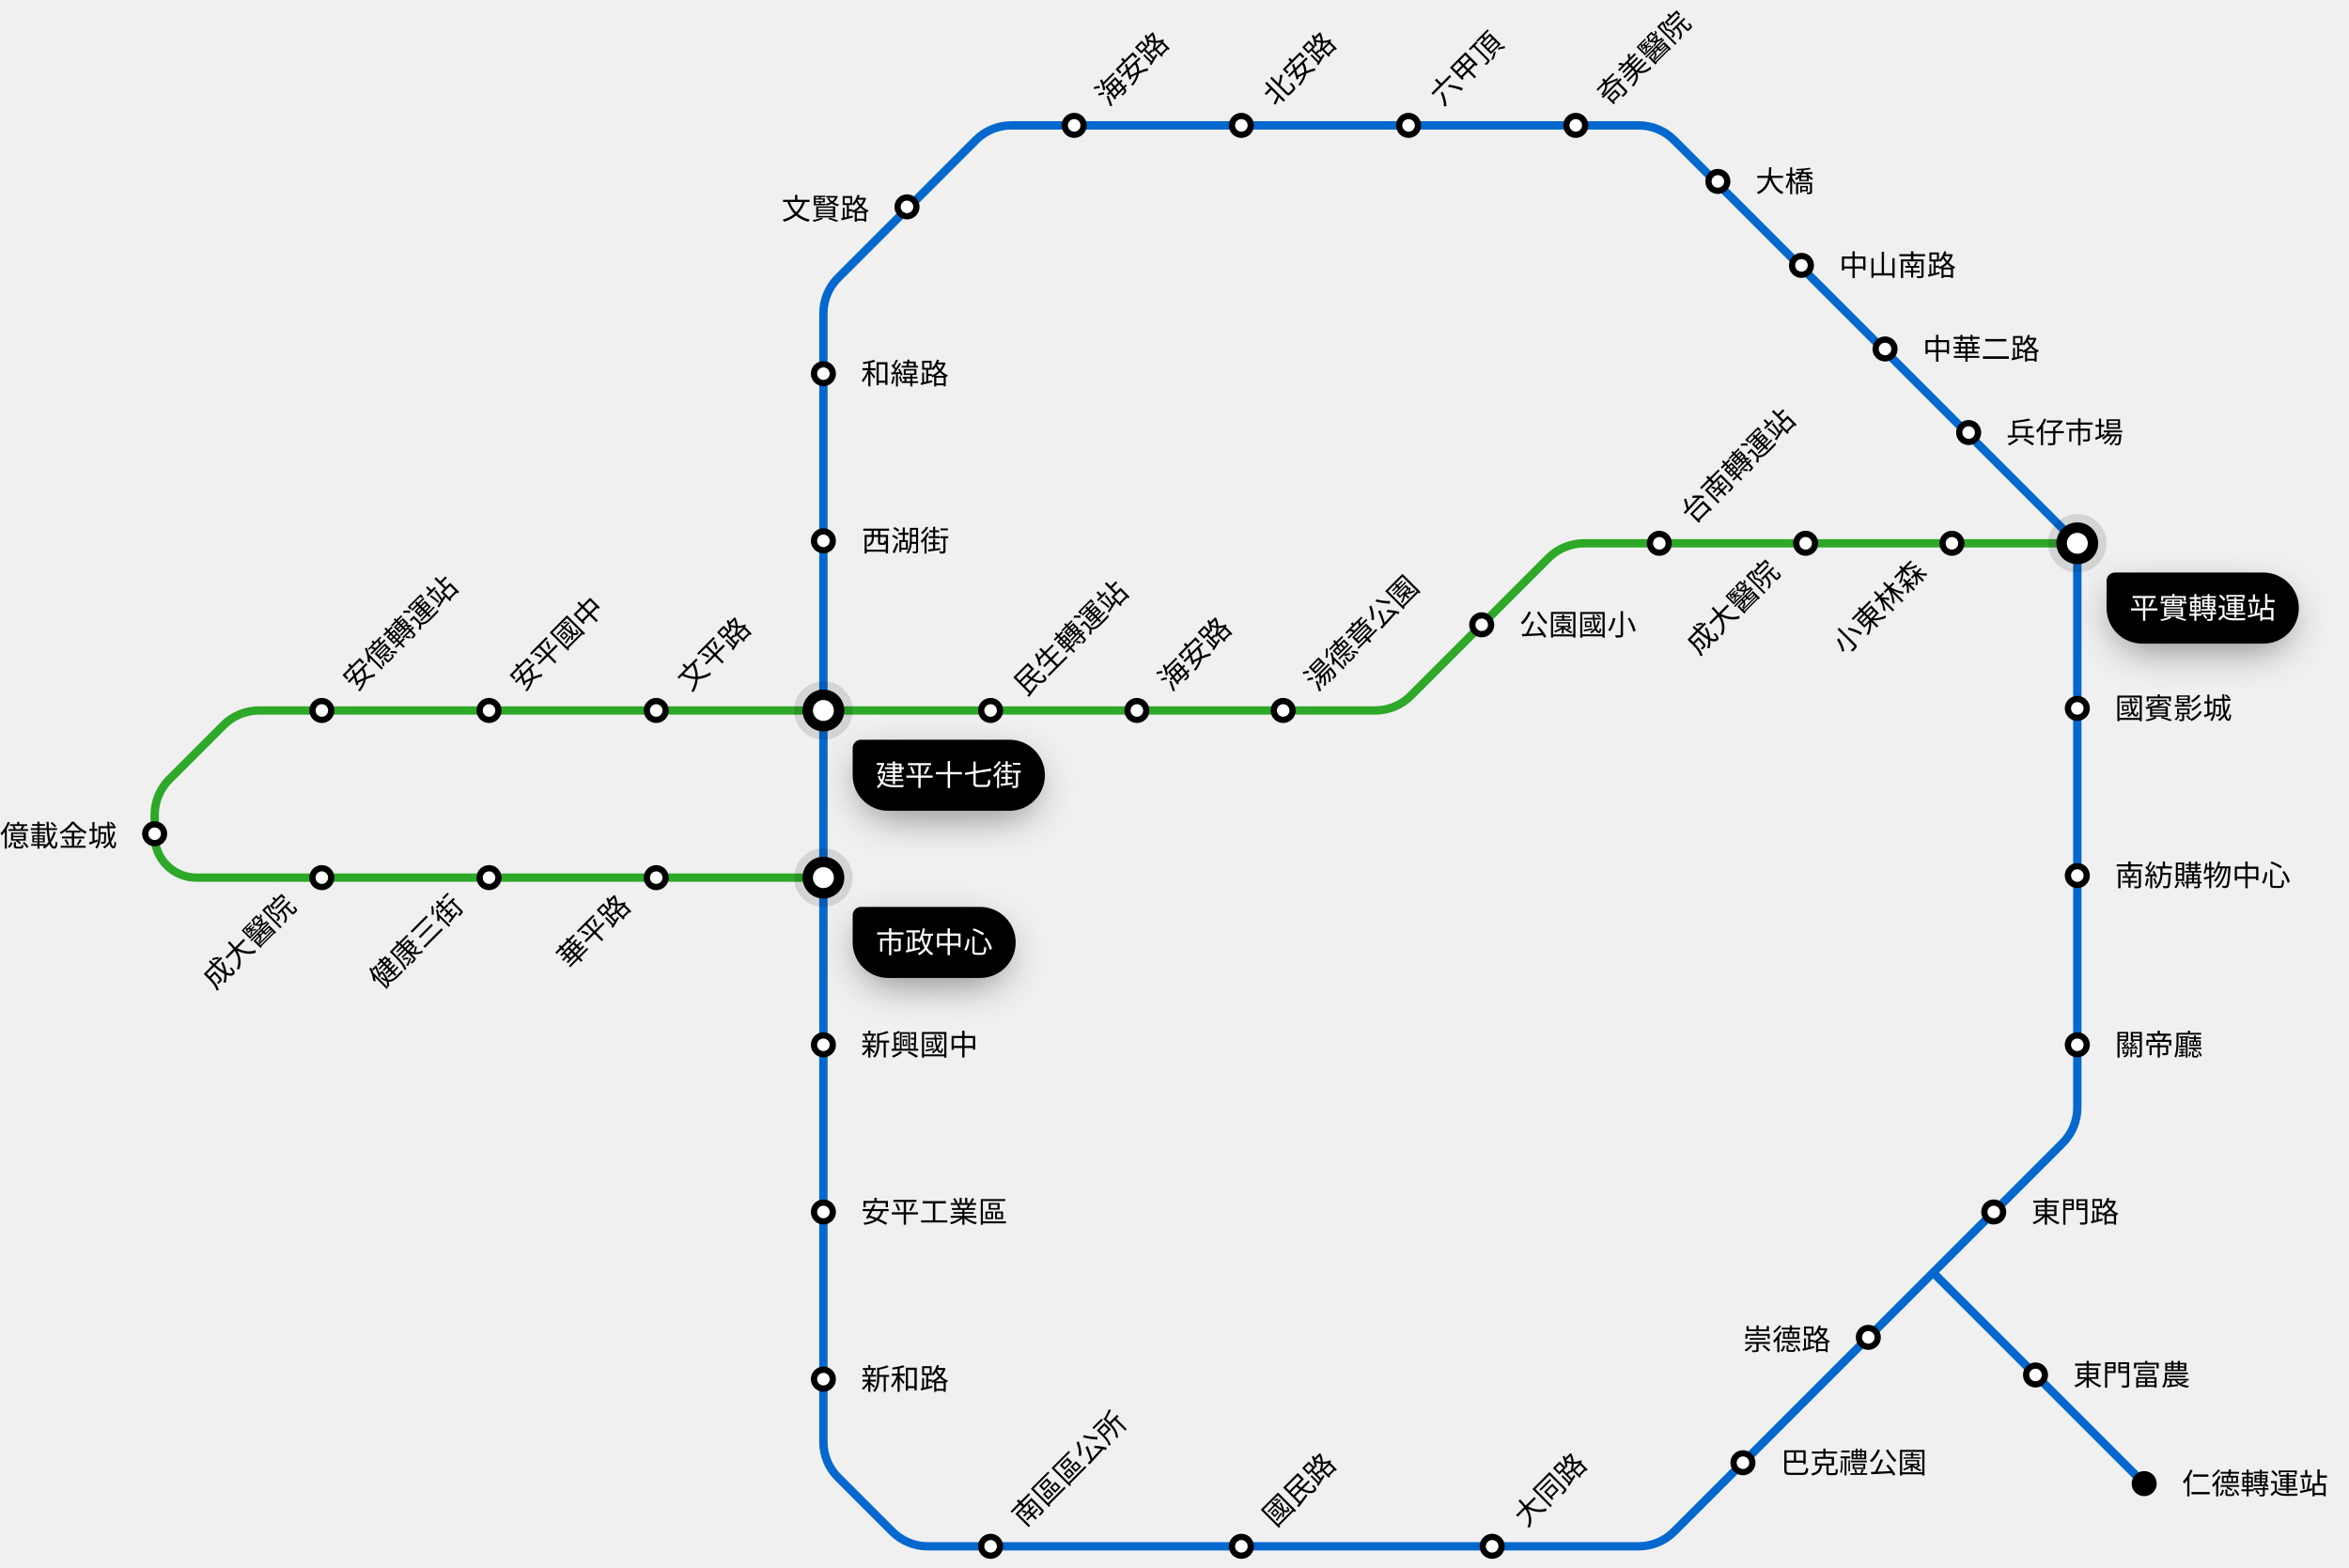
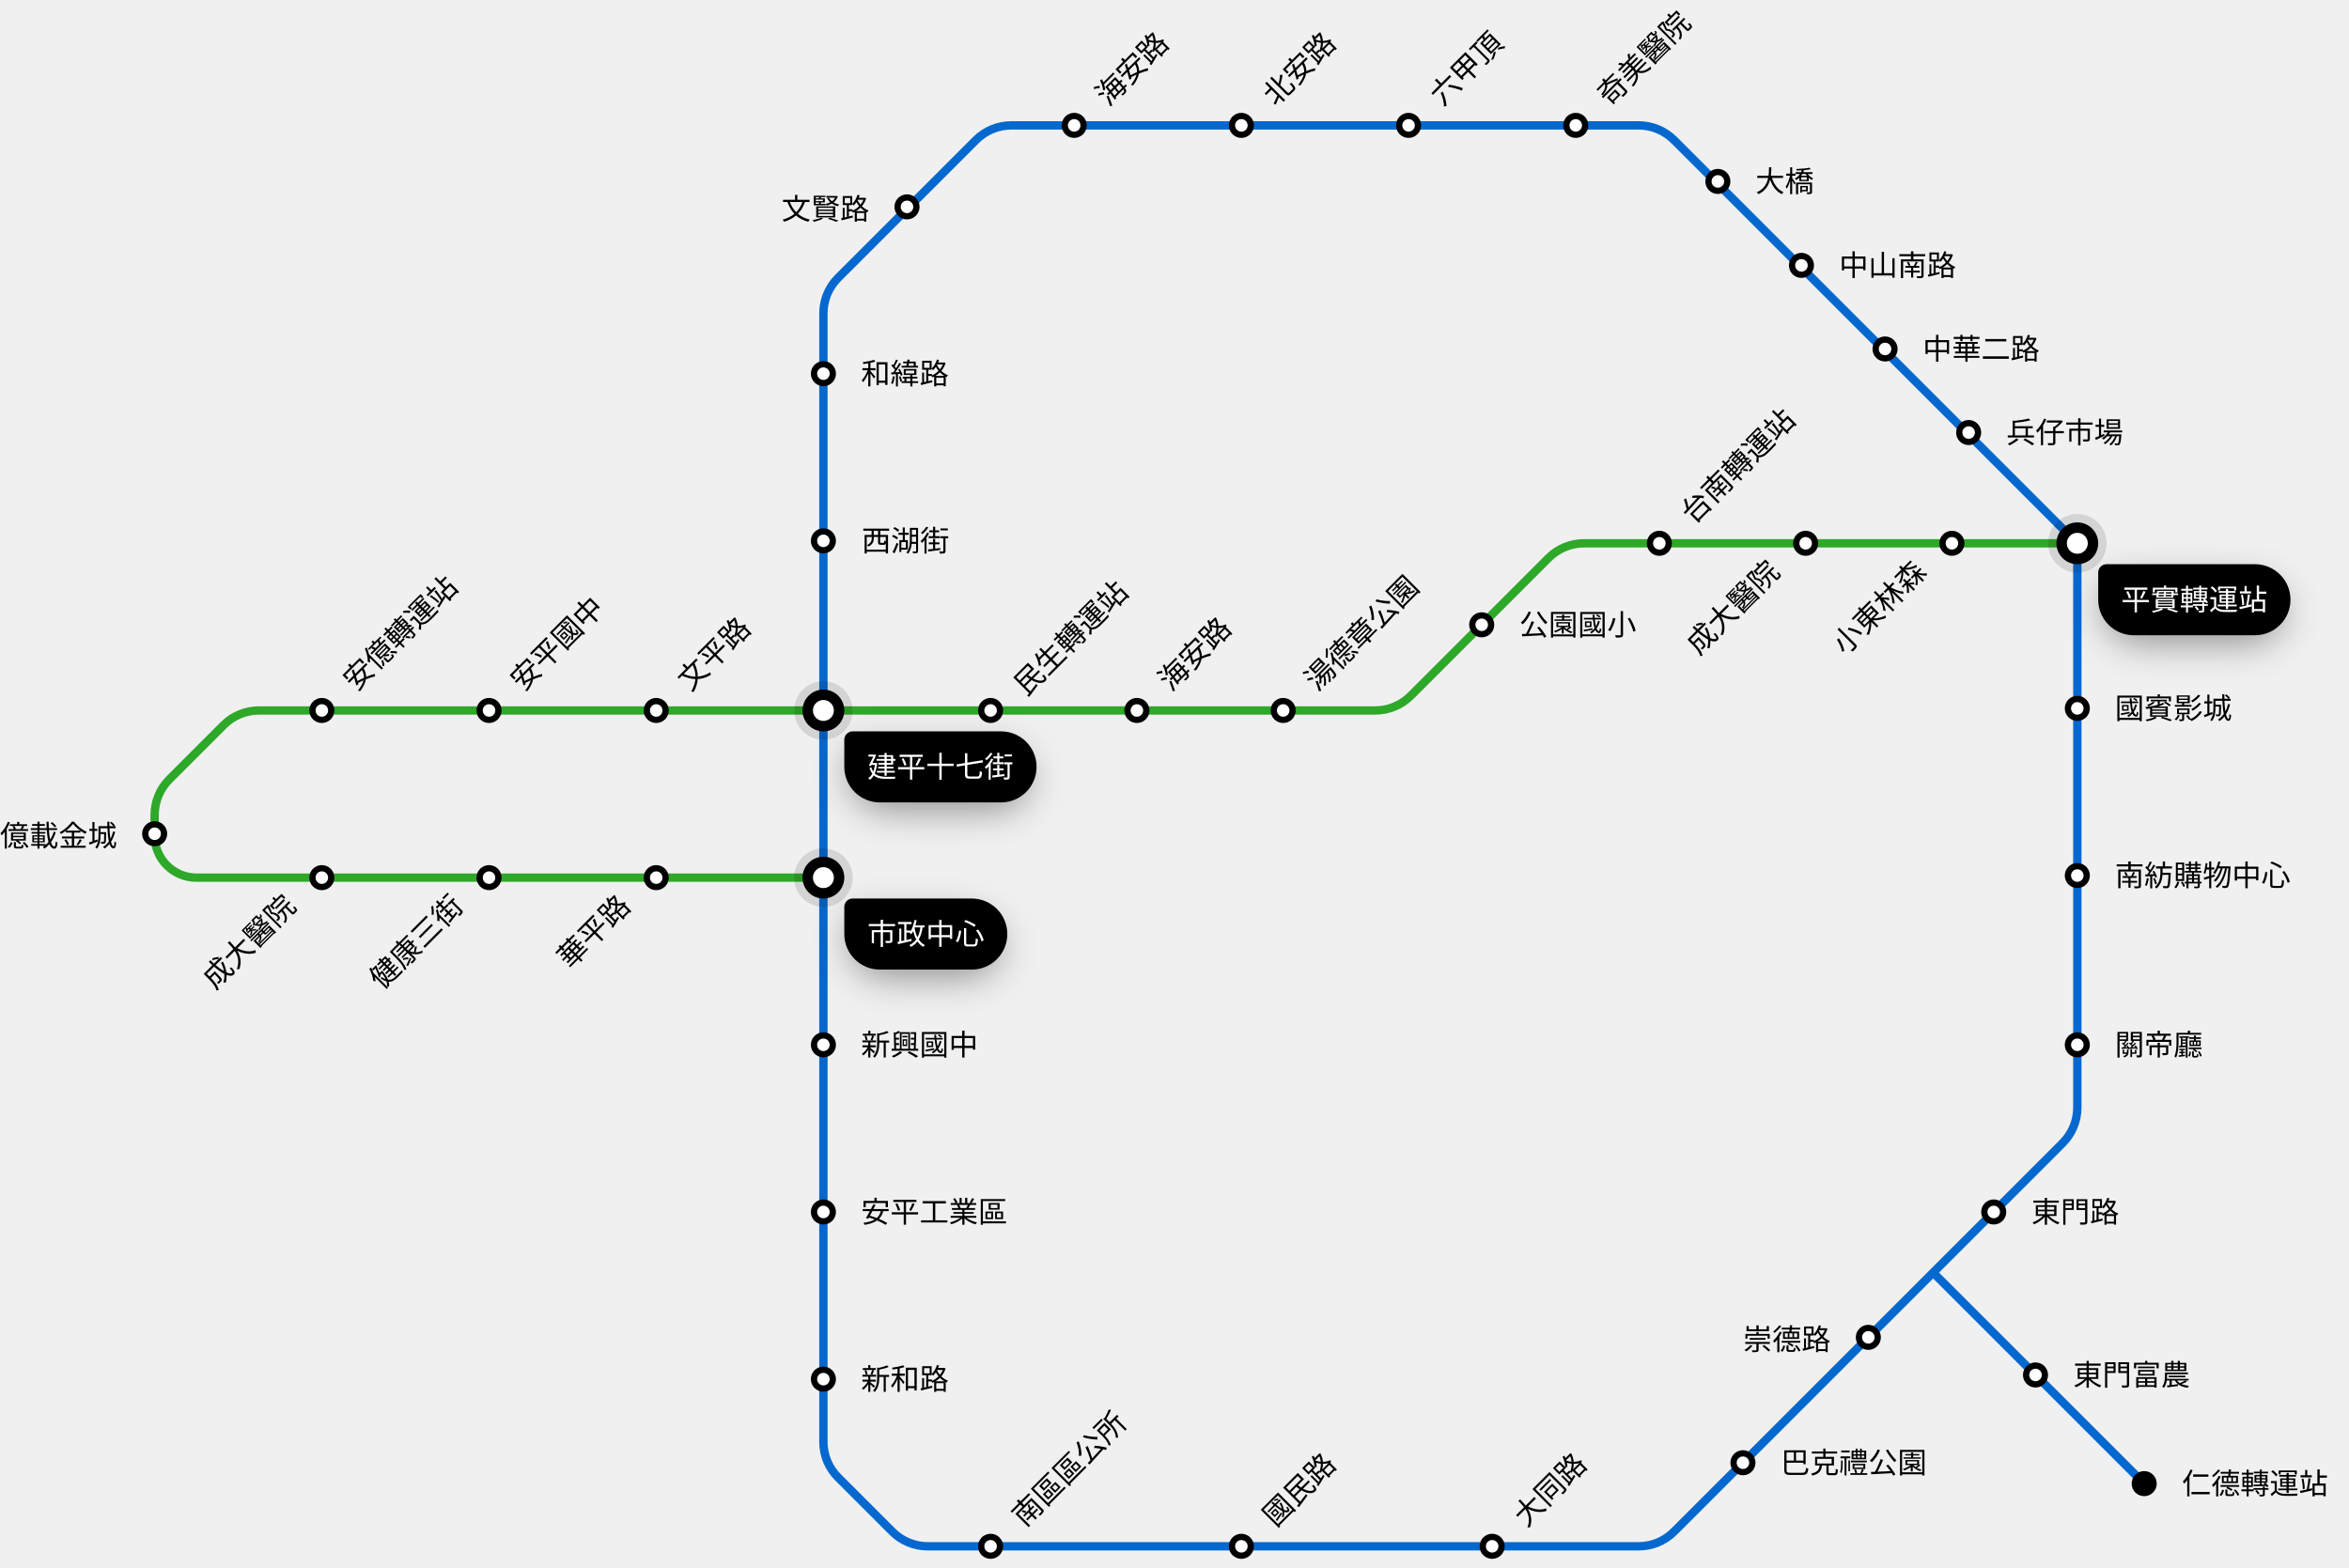
<svg xmlns="http://www.w3.org/2000/svg" xmlns:xlink="http://www.w3.org/1999/xlink" width="562px" height="375px" viewBox="0 0 562 375" version="1.1">
  <defs>
    <path d="M2,0 L30.5,0 C35.194,-8.62351033e-16 39,3.806 39,8.5 C39,13.194 35.194,17 30.5,17 L8.5,17 C3.806,17 5.74900688e-16,13.194 0,8.5 L0,2 C-1.3527075e-16,0.895 0.895,2.02906125e-16 2,0 Z" id="path-1" />
    <filter x="-26.9%" y="-44.1%" width="153.8%" height="223.5%" filterUnits="objectBoundingBox" id="filter-2">
      <feMorphology radius="1.5" operator="erode" in="SourceAlpha" result="shadowSpreadOuter1" />
      <feOffset dx="0" dy="3" in="shadowSpreadOuter1" result="shadowOffsetOuter1" />
      <feGaussianBlur stdDeviation="4.5" in="shadowOffsetOuter1" result="shadowBlurOuter1" />
      <feColorMatrix values="0 0 0 0 0   0 0 0 0 0   0 0 0 0 0  0 0 0 0.432 0" type="matrix" in="shadowBlurOuter1" />
    </filter>
    <path d="M2,0 L37.5,0 C42.194,2.07359346e-15 46,3.806 46,8.5 C46,13.194 42.194,17 37.5,17 L8.5,17 C3.806,17 5.74900688e-16,13.194 0,8.5 L0,2 C-1.3527075e-16,0.895 0.895,2.02906125e-16 2,0 Z" id="path-3" />
    <filter x="-22.8%" y="-44.1%" width="145.7%" height="223.5%" filterUnits="objectBoundingBox" id="filter-4">
      <feMorphology radius="1.5" operator="erode" in="SourceAlpha" result="shadowSpreadOuter1" />
      <feOffset dx="0" dy="3" in="shadowSpreadOuter1" result="shadowOffsetOuter1" />
      <feGaussianBlur stdDeviation="4.5" in="shadowOffsetOuter1" result="shadowBlurOuter1" />
      <feColorMatrix values="0 0 0 0 0   0 0 0 0 0   0 0 0 0 0  0 0 0 0.432 0" type="matrix" in="shadowBlurOuter1" />
    </filter>
    <path d="M2,0 L37.5,0 C42.194,2.07359346e-15 46,3.806 46,8.5 C46,13.194 42.194,17 37.5,17 L8.5,17 C3.806,17 5.74900688e-16,13.194 0,8.5 L0,2 C-1.3527075e-16,0.895 0.895,2.02906125e-16 2,0 Z" id="path-5" />
    <filter x="-22.8%" y="-44.1%" width="145.7%" height="223.5%" filterUnits="objectBoundingBox" id="filter-6">
      <feMorphology radius="1.5" operator="erode" in="SourceAlpha" result="shadowSpreadOuter1" />
      <feOffset dx="0" dy="3" in="shadowSpreadOuter1" result="shadowOffsetOuter1" />
      <feGaussianBlur stdDeviation="4.5" in="shadowOffsetOuter1" result="shadowBlurOuter1" />
      <feColorMatrix values="0 0 0 0 0   0 0 0 0 0   0 0 0 0 0  0 0 0 0.432 0" type="matrix" in="shadowBlurOuter1" />
    </filter>
  </defs>
  <g id="路網圖" stroke="none" stroke-width="1" fill="none" fill-rule="evenodd">
    <g id="Artboard" transform="translate(-143, -190)">
      <g id="Group" transform="translate(175, 215)">
        <path d="M165,320.029 L165,49.971 C165,46.788 166.264,43.736 168.515,41.485 L201.485,8.515 C203.736,6.264 206.788,5 209.971,5 L360.029,5 C363.212,5 366.264,6.264 368.515,8.515 L461.485,101.485 C463.736,103.736 465,106.788 465,109.971 L465,240.029 C465,243.212 463.736,246.264 461.485,248.515 L429.297,280.703 L429.297,280.703 L368.515,341.485 C366.264,343.736 363.212,345 360.029,345 L189.971,345 C186.788,345 183.736,343.736 181.485,341.485 L168.515,328.515 C166.264,326.264 165,323.212 165,320.029 Z" id="Path" stroke="#0568CE" stroke-width="2" stroke-linecap="round" stroke-linejoin="round" />
        <path d="M465,105 L346.971,105 C343.788,105 340.736,106.264 338.485,108.515 L305.515,141.485 C303.264,143.736 300.212,145 297.029,145 L29.971,145 C26.788,145 23.736,146.264 21.485,148.515 L8.515,161.485 C6.264,163.736 5,166.788 5,169.971 L5,175 C5,180.523 9.477,185 15,185 L165,185 L165,185" id="Path-2" stroke="#2EA829" stroke-width="2" />
        <g transform="translate(158, 178)" id="B1-G1-市政中心">
          <g id="Oval">
            <circle fill-opacity="0.12" fill="#000000" cx="7" cy="7" r="7" />
            <circle stroke="#000000" stroke-width="2.5" fill="#FFFFFF" cx="7" cy="7" r="3.75" />
          </g>
-           <g id="interchange-station-copy" transform="translate(14, 14)">
+           <g id="interchange-station-copy" transform="translate(12, 12)">
            <g id="Rectangle">
              <use fill="black" fill-opacity="1" filter="url(#filter-2)" xlink:href="#path-1" />
              <use fill="#000000" fill-rule="evenodd" xlink:href="#path-1" />
            </g>
            <text id="站" font-family="PingFangTC-Semibold, PingFang TC" font-size="7" font-weight="500" fill="#FFFFFF">
              <tspan x="5.5" y="11">市政中心</tspan>
            </text>
          </g>
        </g>
        <g transform="translate(158, 138)">
          <g id="Oval">
            <circle fill-opacity="0.12" fill="#000000" cx="7" cy="7" r="7" />
            <circle stroke="#000000" stroke-width="2.5" fill="#FFFFFF" cx="7" cy="7" r="3.75" />
          </g>
-           <g transform="translate(14, 14)" id="interchange-station-copy">
+           <g transform="translate(12, 12)" id="interchange-station-copy">
            <g id="Rectangle">
              <use fill="black" fill-opacity="1" filter="url(#filter-4)" xlink:href="#path-3" />
              <use fill="#000000" fill-rule="evenodd" xlink:href="#path-3" />
            </g>
            <text id="站" font-family="PingFangTC-Semibold, PingFang TC" font-size="7" font-weight="500" fill="#FFFFFF">
              <tspan x="5.5" y="11">建平十七街</tspan>
            </text>
          </g>
        </g>
        <g transform="translate(200, 140)" id="G10-民生轉運站">
          <g transform="translate(0, -12)">
            <g id="Group" transform="translate(0, 12)" fill="#FFFFFF" stroke="#000000" stroke-width="1.5">
              <g id="Oval">
                <circle cx="5" cy="5" r="2.25" />
              </g>
            </g>
            <g id="Group" transform="translate(7.211418, 0.5)" fill="#000000" font-family="PingFangTC-Semibold, PingFang TC" font-size="7" font-weight="500">
              <g id="regular-station">
                <text id="站" transform="translate(18.12175, -2.045942) rotate(-45) translate(-18.12175, 2.045942) ">
                  <tspan x="-1.045" y="0.454">民生轉運站</tspan>
                </text>
              </g>
            </g>
          </g>
        </g>
        <g transform="translate(200, 340)" id="B23-南區區公所">
          <g id="G10-民生轉運站" transform="translate(0, -12)">
            <g id="Group" transform="translate(0, 12)" fill="#FFFFFF" stroke="#000000" stroke-width="1.5">
              <g id="Oval">
                <circle cx="5" cy="5" r="2.25" />
              </g>
            </g>
            <g id="Group" transform="translate(7.211418, 0.5)" fill="#000000" font-family="PingFangTC-Semibold, PingFang TC" font-size="7" font-weight="500">
              <g id="regular-station">
                <text id="站" transform="translate(16.54594, -2.045942) rotate(-45) translate(-16.54594, 2.045942) ">
                  <tspan x="-0.954" y="0.454">南區區公所</tspan>
                </text>
              </g>
            </g>
          </g>
        </g>
        <g transform="translate(260, 340)" id="B22-國民路">
          <g id="G10-民生轉運站" transform="translate(0, -12)">
            <g id="Group" transform="translate(0, 12)" fill="#FFFFFF" stroke="#000000" stroke-width="1.5">
              <g id="Oval">
                <circle cx="5" cy="5" r="2.25" />
              </g>
            </g>
            <g id="Group" transform="translate(7.211418, 0.5)" fill="#000000" font-family="PingFangTC-Semibold, PingFang TC" font-size="7" font-weight="500">
              <g id="regular-station">
                <text id="站" transform="translate(11.59619, 2.903806) rotate(-45) translate(-11.59619, -2.903806) ">
                  <tspan x="1.096" y="5.404">國民路</tspan>
                </text>
              </g>
            </g>
          </g>
        </g>
        <g transform="translate(320, 340)" id="B21-大同路">
          <g id="G10-民生轉運站" transform="translate(0, -12)">
            <g id="Group" transform="translate(0, 12)" fill="#FFFFFF" stroke="#000000" stroke-width="1.5">
              <g id="Oval">
                <circle cx="5" cy="5" r="2.25" />
              </g>
            </g>
            <g id="Group" transform="translate(7.211418, 0.5)" fill="#000000" font-family="PingFangTC-Semibold, PingFang TC" font-size="7" font-weight="500">
              <g id="regular-station">
                <text id="站" transform="translate(11.59619, 2.903806) rotate(-45) translate(-11.59619, -2.903806) ">
                  <tspan x="1.096" y="5.404">大同路</tspan>
                </text>
              </g>
            </g>
          </g>
        </g>
        <g transform="translate(120, 140)" id="G8-文平路">
          <g id="G10-民生轉運站" transform="translate(0, -12)">
            <g id="Group" transform="translate(0, 12)" fill="#FFFFFF" stroke="#000000" stroke-width="1.5">
              <g id="Oval">
                <circle cx="5" cy="5" r="2.25" />
              </g>
            </g>
            <g id="Group" transform="translate(7.211418, 0.5)" fill="#000000" font-family="PingFangTC-Semibold, PingFang TC" font-size="7" font-weight="500">
              <g id="regular-station">
                <text id="站" transform="translate(11.59619, 2.903806) rotate(-45) translate(-11.59619, -2.903806) ">
                  <tspan x="1.096" y="5.404">文平路</tspan>
                </text>
              </g>
            </g>
          </g>
        </g>
        <g transform="translate(80, 140)" id="G7-安平國中">
          <g id="G10-民生轉運站" transform="translate(0, -12)">
            <g id="Group" transform="translate(0, 12)" fill="#FFFFFF" stroke="#000000" stroke-width="1.5">
              <g id="Oval">
                <circle cx="5" cy="5" r="2.25" />
              </g>
            </g>
            <g id="Group" transform="translate(7.211418, 0.5)" fill="#000000" font-family="PingFangTC-Semibold, PingFang TC" font-size="7" font-weight="500">
              <g id="regular-station">
                <text id="站" transform="translate(14.07107, 0.428932) rotate(-45) translate(-14.07107, -0.428932) ">
                  <tspan x="0.071" y="2.929">安平國中</tspan>
                </text>
              </g>
            </g>
          </g>
        </g>
        <g transform="translate(40, 140)" id="G6-安億轉運站">
          <g id="G10-民生轉運站" transform="translate(0, -12)">
            <g id="Group" transform="translate(0, 12)" fill="#FFFFFF" stroke="#000000" stroke-width="1.5">
              <g id="Oval">
                <circle cx="5" cy="5" r="2.25" />
              </g>
            </g>
            <g id="Group" transform="translate(7.211418, 0.5)" fill="#000000" font-family="PingFangTC-Semibold, PingFang TC" font-size="7" font-weight="500">
              <g id="regular-station">
                <text id="站" transform="translate(16.54594, -2.045942) rotate(-45) translate(-16.54594, 2.045942) ">
                  <tspan x="-0.954" y="0.454">安億轉運站</tspan>
                </text>
              </g>
            </g>
          </g>
        </g>
        <g transform="translate(235, 140)" id="G11-海安路">
          <g id="G10-民生轉運站" transform="translate(0, -12)">
            <g id="Group" transform="translate(0, 12)" fill="#FFFFFF" stroke="#000000" stroke-width="1.5">
              <g id="Oval">
                <circle cx="5" cy="5" r="2.25" />
              </g>
            </g>
            <g id="Group" transform="translate(7.211418, 0.5)" fill="#000000" font-family="PingFangTC-Semibold, PingFang TC" font-size="7" font-weight="500">
              <g id="regular-station">
                <text id="站" transform="translate(11.59619, 2.903806) rotate(-45) translate(-11.59619, -2.903806) ">
                  <tspan x="1.096" y="5.404">海安路</tspan>
                </text>
              </g>
            </g>
          </g>
        </g>
        <g transform="translate(270, 140)" id="G12-湯德章公園">
          <g id="G10-民生轉運站" transform="translate(0, -12)">
            <g id="Group" transform="translate(0, 12)" fill="#FFFFFF" stroke="#000000" stroke-width="1.5">
              <g id="Oval">
                <circle cx="5" cy="5" r="2.25" />
              </g>
            </g>
            <g id="Group" transform="translate(7.211418, 0.5)" fill="#000000" font-family="PingFangTC-Semibold, PingFang TC" font-size="7" font-weight="500">
              <g id="regular-station">
                <text id="站" transform="translate(16.54594, -2.045942) rotate(-45) translate(-16.54594, 2.045942) ">
                  <tspan x="-0.954" y="0.454">湯德章公園</tspan>
                </text>
              </g>
            </g>
          </g>
        </g>
        <g transform="translate(160, 99.4099)" id="B3-西湖街">
          <g transform="translate(0, -3)">
            <g id="Group" transform="translate(0, 3)" fill="#FFFFFF" stroke="#000000" stroke-width="1.5">
              <g id="Oval">
                <circle cx="5" cy="5" r="2.25" />
              </g>
            </g>
            <g id="Group" transform="translate(12, 0.5)" fill="#000000" font-family="PingFangTC-Semibold, PingFang TC" font-size="7" font-weight="500">
              <g id="regular-station">
                <text id="站">
                  <tspan x="2.143" y="10">西湖街</tspan>
                </text>
              </g>
            </g>
          </g>
        </g>
        <g transform="translate(160, 220)" id="B26-新興國中">
          <g id="B3-西湖街" transform="translate(0, -3)">
            <g id="Group" transform="translate(0, 3)" fill="#FFFFFF" stroke="#000000" stroke-width="1.5">
              <g id="Oval">
                <circle cx="5" cy="5" r="2.25" />
              </g>
            </g>
            <g id="Group" transform="translate(12, 0.5)" fill="#000000" font-family="PingFangTC-Semibold, PingFang TC" font-size="7" font-weight="500">
              <g id="regular-station">
                <text id="站">
                  <tspan x="2" y="10">新興國中</tspan>
                </text>
              </g>
            </g>
          </g>
        </g>
        <g transform="translate(160, 260)" id="B25-安平工業區">
          <g id="B3-西湖街" transform="translate(0, -3)">
            <g id="Group" transform="translate(0, 3)" fill="#FFFFFF" stroke="#000000" stroke-width="1.5">
              <g id="Oval">
                <circle cx="5" cy="5" r="2.25" />
              </g>
            </g>
            <g id="Group" transform="translate(12, 0.5)" fill="#000000" font-family="PingFangTC-Semibold, PingFang TC" font-size="7" font-weight="500">
              <g id="regular-station">
                <text id="站">
                  <tspan x="2" y="10">安平工業區</tspan>
                </text>
              </g>
            </g>
          </g>
        </g>
        <g transform="translate(160, 300)" id="B24-新和路">
          <g id="B3-西湖街" transform="translate(0, -3)">
            <g id="Group" transform="translate(0, 3)" fill="#FFFFFF" stroke="#000000" stroke-width="1.5">
              <g id="Oval">
                <circle cx="5" cy="5" r="2.25" />
              </g>
            </g>
            <g id="Group" transform="translate(12, 0.5)" fill="#000000" font-family="PingFangTC-Semibold, PingFang TC" font-size="7" font-weight="500">
              <g id="regular-station">
                <text id="站">
                  <tspan x="2" y="10">新和路</tspan>
                </text>
              </g>
            </g>
          </g>
        </g>
        <g transform="translate(160, 59.4099)" id="B4-和緯路">
          <g id="B3-西湖街" transform="translate(0, -3)">
            <g id="Group" transform="translate(0, 3)" fill="#FFFFFF" stroke="#000000" stroke-width="1.5">
              <g id="Oval">
                <circle cx="5" cy="5" r="2.25" />
              </g>
            </g>
            <g id="Group" transform="translate(12, 0.5)" fill="#000000" font-family="PingFangTC-Semibold, PingFang TC" font-size="7" font-weight="500">
              <g id="regular-station">
                <text id="站">
                  <tspan x="2" y="10">和緯路</tspan>
                </text>
              </g>
            </g>
          </g>
        </g>
        <g transform="translate(180, 19.5)" id="B5-文賢路">
          <g id="Group" fill="#FFFFFF" stroke="#000000" stroke-width="1.5">
            <g id="Oval">
              <circle cx="5" cy="5" r="2.25" />
            </g>
          </g>
          <g id="Group" transform="translate(-30, -2)" fill="#000000" font-family="PingFangTC-Semibold, PingFang TC" font-size="7" font-weight="500">
            <g id="regular-label_-90">
              <text id="站">
                <tspan x="5" y="10">文賢路</tspan>
              </text>
            </g>
          </g>
        </g>
        <g transform="translate(410, 290)" id="B5-文賢路">
          <g id="Group" fill="#FFFFFF" stroke="#000000" stroke-width="1.5">
            <g id="Oval">
              <circle cx="5" cy="5" r="2.25" />
            </g>
          </g>
          <g id="Group" transform="translate(-30, -2)" fill="#000000" font-family="PingFangTC-Semibold, PingFang TC" font-size="7" font-weight="500">
            <g id="regular-label_-90">
              <text id="站">
                <tspan x="5" y="10">崇德路</tspan>
              </text>
            </g>
          </g>
        </g>
        <g transform="translate(0, 169.5)" id="G5-億載金城">
          <g id="Group" fill="#FFFFFF" stroke="#000000" stroke-width="1.5">
            <g id="Oval">
              <circle cx="5" cy="5" r="2.25" />
            </g>
          </g>
          <g id="Group" transform="translate(-37, -2)" fill="#000000" font-family="PingFangTC-Semibold, PingFang TC" font-size="7" font-weight="500">
            <g id="regular-label_-90">
              <text id="站">
                <tspan x="5" y="10">億載金城</tspan>
              </text>
            </g>
          </g>
        </g>
        <g transform="translate(220, 0)" id="G11-海安路">
          <g id="G10-民生轉運站" transform="translate(0, -12)">
            <g id="Group" transform="translate(0, 12)" fill="#FFFFFF" stroke="#000000" stroke-width="1.5">
              <g id="Oval">
                <circle cx="5" cy="5" r="2.25" />
              </g>
            </g>
            <g id="Group" transform="translate(7.211418, 0.5)" fill="#000000" font-family="PingFangTC-Semibold, PingFang TC" font-size="7" font-weight="500">
              <g id="regular-station">
                <text id="站" transform="translate(11.59619, 2.903806) rotate(-45) translate(-11.59619, -2.903806) ">
                  <tspan x="1.096" y="5.404">海安路</tspan>
                </text>
              </g>
            </g>
          </g>
        </g>
        <g transform="translate(260, 0)" id="B7-北安路">
          <g id="G10-民生轉運站" transform="translate(0, -12)">
            <g id="Group" transform="translate(0, 12)" fill="#FFFFFF" stroke="#000000" stroke-width="1.5">
              <g id="Oval">
                <circle cx="5" cy="5" r="2.25" />
              </g>
            </g>
            <g id="Group" transform="translate(7.211418, 0.5)" fill="#000000" font-family="PingFangTC-Semibold, PingFang TC" font-size="7" font-weight="500">
              <g id="regular-station">
                <text id="站" transform="translate(11.59619, 2.903806) rotate(-45) translate(-11.59619, -2.903806) ">
                  <tspan x="1.096" y="5.404">北安路</tspan>
                </text>
              </g>
            </g>
          </g>
        </g>
        <g transform="translate(300, 0)" id="B8-六甲頂">
          <g id="G10-民生轉運站" transform="translate(0, -12)">
            <g id="Group" transform="translate(0, 12)" fill="#FFFFFF" stroke="#000000" stroke-width="1.5">
              <g id="Oval">
                <circle cx="5" cy="5" r="2.25" />
              </g>
            </g>
            <g id="Group" transform="translate(7.211418, 0.5)" fill="#000000" font-family="PingFangTC-Semibold, PingFang TC" font-size="7" font-weight="500">
              <g id="regular-station">
                <text id="站" transform="translate(11.59619, 2.903806) rotate(-45) translate(-11.59619, -2.903806) ">
                  <tspan x="1.096" y="5.404">六甲頂</tspan>
                </text>
              </g>
            </g>
          </g>
        </g>
        <g transform="translate(340, 0)" id="B9-奇美醫院">
          <g id="G10-民生轉運站" transform="translate(0, -12)">
            <g id="Group" transform="translate(0, 12)" fill="#FFFFFF" stroke="#000000" stroke-width="1.5">
              <g id="Oval">
                <circle cx="5" cy="5" r="2.25" />
              </g>
            </g>
            <g id="Group" transform="translate(7.211418, 0.5)" fill="#000000" font-family="PingFangTC-Semibold, PingFang TC" font-size="7" font-weight="500">
              <g id="regular-station">
                <text id="站" transform="translate(14.07107, 0.428932) rotate(-45) translate(-14.07107, -0.428932) ">
                  <tspan x="0.071" y="2.929">奇美醫院</tspan>
                </text>
              </g>
            </g>
          </g>
        </g>
        <g transform="translate(374, 13.4099)" id="B10-大橋">
          <g id="B3-西湖街" transform="translate(0, -3)">
            <g id="Group" transform="translate(0, 3)" fill="#FFFFFF" stroke="#000000" stroke-width="1.5">
              <g id="Oval">
                <circle cx="5" cy="5" r="2.25" />
              </g>
            </g>
            <g id="Group" transform="translate(12, 0.5)" fill="#000000" font-family="PingFangTC-Semibold, PingFang TC" font-size="7" font-weight="500">
              <g id="regular-station">
                <text id="站">
                  <tspan x="2" y="10">大橋</tspan>
                </text>
              </g>
            </g>
          </g>
        </g>
        <g transform="translate(394, 33.5)" id="B11-中山南路">
          <g id="B3-西湖街" transform="translate(0, -3)">
            <g id="Group" transform="translate(0, 3)" fill="#FFFFFF" stroke="#000000" stroke-width="1.5">
              <g id="Oval">
                <circle cx="5" cy="5" r="2.25" />
              </g>
            </g>
            <g id="Group" transform="translate(12, 0.5)" fill="#000000" font-family="PingFangTC-Semibold, PingFang TC" font-size="7" font-weight="500">
              <g id="regular-station">
                <text id="站">
                  <tspan x="2" y="10">中山南路</tspan>
                </text>
              </g>
            </g>
          </g>
        </g>
        <g transform="translate(317.5, 119.5)" id="G13-公園國小">
          <g id="B3-西湖街" transform="translate(0, -3)">
            <g id="Group" transform="translate(0, 3)" fill="#FFFFFF" stroke="#000000" stroke-width="1.5">
              <g id="Oval">
                <circle cx="5" cy="5" r="2.25" />
              </g>
            </g>
            <g id="Group" transform="translate(12, 0.5)" fill="#000000" font-family="PingFangTC-Semibold, PingFang TC" font-size="7" font-weight="500">
              <g id="regular-station">
                <text id="站">
                  <tspan x="2" y="10">公園國小</tspan>
                </text>
              </g>
            </g>
          </g>
        </g>
        <g transform="translate(414, 53.5)" id="B12-中華二路">
          <g id="B3-西湖街" transform="translate(0, -3)">
            <g id="Group" transform="translate(0, 3)" fill="#FFFFFF" stroke="#000000" stroke-width="1.5">
              <g id="Oval">
                <circle cx="5" cy="5" r="2.25" />
              </g>
            </g>
            <g id="Group" transform="translate(12, 0.5)" fill="#000000" font-family="PingFangTC-Semibold, PingFang TC" font-size="7" font-weight="500">
              <g id="regular-station">
                <text id="站">
                  <tspan x="2" y="10">中華二路</tspan>
                </text>
              </g>
            </g>
          </g>
        </g>
        <g transform="translate(434, 73.5)" id="B13-兵仔市場">
          <g id="B3-西湖街" transform="translate(0, -3)">
            <g id="Group" transform="translate(0, 3)" fill="#FFFFFF" stroke="#000000" stroke-width="1.5">
              <g id="Oval">
                <circle cx="5" cy="5" r="2.25" />
              </g>
            </g>
            <g id="Group" transform="translate(12, 0.5)" fill="#000000" font-family="PingFangTC-Semibold, PingFang TC" font-size="7" font-weight="500">
              <g id="regular-station">
                <text id="站">
                  <tspan x="2" y="10">兵仔市場</tspan>
                </text>
              </g>
            </g>
          </g>
        </g>
        <g transform="translate(460, 139.5)" id="B15-國賓影城">
          <g id="B3-西湖街" transform="translate(0, -3)">
            <g id="Group" transform="translate(0, 3)" fill="#FFFFFF" stroke="#000000" stroke-width="1.5">
              <g id="Oval">
                <circle cx="5" cy="5" r="2.25" />
              </g>
            </g>
            <g id="Group" transform="translate(12, 0.5)" fill="#000000" font-family="PingFangTC-Semibold, PingFang TC" font-size="7" font-weight="500">
              <g id="regular-station">
                <text id="站">
                  <tspan x="2" y="10">國賓影城</tspan>
                </text>
              </g>
            </g>
          </g>
        </g>
        <g transform="translate(460, 179.5)" id="B16-南紡購物中心">
          <g id="B3-西湖街" transform="translate(0, -3)">
            <g id="Group" transform="translate(0, 3)" fill="#FFFFFF" stroke="#000000" stroke-width="1.5">
              <g id="Oval">
                <circle cx="5" cy="5" r="2.25" />
              </g>
            </g>
            <g id="Group" transform="translate(12, 0.5)" fill="#000000" font-family="PingFangTC-Semibold, PingFang TC" font-size="7" font-weight="500">
              <g id="regular-station">
                <text id="站">
                  <tspan x="2" y="10">南紡購物中心</tspan>
                </text>
              </g>
            </g>
          </g>
        </g>
        <g transform="translate(460, 220)" id="B17-關帝廳">
          <g id="B3-西湖街" transform="translate(0, -3)">
            <g id="Group" transform="translate(0, 3)" fill="#FFFFFF" stroke="#000000" stroke-width="1.5">
              <g id="Oval">
                <circle cx="5" cy="5" r="2.25" />
              </g>
            </g>
            <g id="Group" transform="translate(12, 0.5)" fill="#000000" font-family="PingFangTC-Semibold, PingFang TC" font-size="7" font-weight="500">
              <g id="regular-station">
                <text id="站">
                  <tspan x="2" y="10">關帝廳</tspan>
                </text>
              </g>
            </g>
          </g>
        </g>
        <g transform="translate(440, 260)" id="B18-東門路">
          <g id="B3-西湖街" transform="translate(0, -3)">
            <g id="Group" transform="translate(0, 3)" fill="#FFFFFF" stroke="#000000" stroke-width="1.5">
              <g id="Oval">
                <circle cx="5" cy="5" r="2.25" />
              </g>
            </g>
            <g id="Group" transform="translate(12, 0.5)" fill="#000000" font-family="PingFangTC-Semibold, PingFang TC" font-size="7" font-weight="500">
              <g id="regular-station">
                <text id="站">
                  <tspan x="2" y="10">東門路</tspan>
                </text>
              </g>
            </g>
          </g>
        </g>
        <g transform="translate(380, 320)" id="B28-巴克禮公園">
          <g id="B3-西湖街" transform="translate(0, -3)">
            <g id="Group" transform="translate(0, 3)" fill="#FFFFFF" stroke="#000000" stroke-width="1.5">
              <g id="Oval">
                <circle cx="5" cy="5" r="2.25" />
              </g>
            </g>
            <g id="Group" transform="translate(12, 0.5)" fill="#000000" font-family="PingFangTC-Semibold, PingFang TC" font-size="7" font-weight="500">
              <g id="regular-station">
                <text id="站">
                  <tspan x="2" y="10">巴克禮公園</tspan>
                </text>
              </g>
            </g>
          </g>
        </g>
        <g transform="translate(360, 100)" id="G14-台南轉運站">
          <g id="G10-民生轉運站" transform="translate(0, -12)">
            <g id="Group" transform="translate(0, 12)" fill="#FFFFFF" stroke="#000000" stroke-width="1.5">
              <g id="Oval">
                <circle cx="5" cy="5" r="2.25" />
              </g>
            </g>
            <g id="Group" transform="translate(7.211418, 0.5)" fill="#000000" font-family="PingFangTC-Semibold, PingFang TC" font-size="7" font-weight="500">
              <g id="regular-station">
                <text id="站" transform="translate(16.54594, -2.045942) rotate(-45) translate(-16.54594, 2.045942) ">
                  <tspan x="-0.954" y="0.454">台南轉運站</tspan>
                </text>
              </g>
            </g>
          </g>
        </g>
        <g transform="translate(395, 100)" id="G15-成大醫院">
          <g id="Group" fill="#FFFFFF" stroke="#000000" stroke-width="1.5">
            <g id="Oval">
              <circle cx="5" cy="5" r="2.25" />
            </g>
          </g>
          <g id="Group" transform="translate(-17.21, 6.5)" fill="#000000" font-family="PingFangTC-Semibold, PingFang TC" font-size="7" font-weight="500">
            <g id="regular-label_-45">
              <text id="站" transform="translate(4.751562, 13.81789) rotate(-45) translate(-4.751562, -13.81789) ">
                <tspan x="-9.248" y="16.318">成大醫院</tspan>
              </text>
            </g>
          </g>
        </g>
        <g transform="translate(40, 180)" id="G15-成大醫院">
          <g id="Group" fill="#FFFFFF" stroke="#000000" stroke-width="1.5">
            <g id="Oval">
              <circle cx="5" cy="5" r="2.25" />
            </g>
          </g>
          <g id="Group" transform="translate(-17.21, 6.5)" fill="#000000" font-family="PingFangTC-Semibold, PingFang TC" font-size="7" font-weight="500">
            <g id="regular-label_-45">
              <text id="站" transform="translate(4.751562, 13.81789) rotate(-45) translate(-4.751562, -13.81789) ">
                <tspan x="-9.248" y="16.318">成大醫院</tspan>
              </text>
            </g>
          </g>
        </g>
        <g transform="translate(80, 180)" id="G7-健康三街">
          <g id="Group" fill="#FFFFFF" stroke="#000000" stroke-width="1.5">
            <g id="Oval">
              <circle cx="5" cy="5" r="2.25" />
            </g>
          </g>
          <g id="Group" transform="translate(-17.21, 6.5)" fill="#000000" font-family="PingFangTC-Semibold, PingFang TC" font-size="7" font-weight="500">
            <g id="regular-label_-45">
              <text id="站" transform="translate(4.751562, 13.81789) rotate(-45) translate(-4.751562, -13.81789) ">
                <tspan x="-9.248" y="16.318">健康三街</tspan>
              </text>
            </g>
          </g>
        </g>
        <g transform="translate(120, 180)" id="G2-華平路">
          <g id="Group" fill="#FFFFFF" stroke="#000000" stroke-width="1.5">
            <g id="Oval">
              <circle cx="5" cy="5" r="2.25" />
            </g>
          </g>
          <g id="Group" transform="translate(-17.21, 6.5)" fill="#000000" font-family="PingFangTC-Semibold, PingFang TC" font-size="7" font-weight="500">
            <g id="regular-label_-45">
              <text id="站" transform="translate(7.226435, 11.34301) rotate(-45) translate(-7.226435, -11.34301) ">
                <tspan x="-3.274" y="13.843">華平路</tspan>
              </text>
            </g>
          </g>
        </g>
        <g transform="translate(430, 100)" id="G16-小東林森">
          <g id="Group" fill="#FFFFFF" stroke="#000000" stroke-width="1.5">
            <g id="Oval">
              <circle cx="5" cy="5" r="2.25" />
            </g>
          </g>
          <g id="Group" transform="translate(-17.21, 6.5)" fill="#000000" font-family="PingFangTC-Semibold, PingFang TC" font-size="7" font-weight="500">
            <g id="regular-label_-45">
              <text id="站" transform="translate(4.751562, 13.81789) rotate(-45) translate(-4.751562, -13.81789) ">
                <tspan x="-9.248" y="16.318">小東林森</tspan>
              </text>
            </g>
          </g>
        </g>
        <g transform="translate(458, 98)" id="G17-B14-平實轉運站">
          <g id="Oval">
            <circle fill-opacity="0.12" fill="#000000" cx="7" cy="7" r="7" />
            <circle stroke="#000000" stroke-width="2.5" fill="#FFFFFF" cx="7" cy="7" r="3.75" />
          </g>
-           <g id="interchange-station-copy" transform="translate(14, 14)">
+           <g id="interchange-station-copy" transform="translate(12, 12)">
            <g id="Rectangle">
              <use fill="black" fill-opacity="1" filter="url(#filter-6)" xlink:href="#path-5" />
              <use fill="#000000" fill-rule="evenodd" xlink:href="#path-5" />
            </g>
            <text id="站" font-family="PingFangTC-Semibold, PingFang TC" font-size="7" font-weight="500" fill="#FFFFFF">
              <tspan x="5.5" y="11">平實轉運站</tspan>
            </text>
          </g>
        </g>
        <line x1="481" y1="330" x2="431" y2="280" id="Path-3" stroke="#0568CE" stroke-width="2" stroke-linecap="round" stroke-linejoin="round" />
        <g transform="translate(476, 325)" fill="#000000" id="B18-東門路-Copy">
          <g id="B3-西湖街" transform="translate(0, -3)">
            <g id="Group" transform="translate(0, 3)" stroke="#000000" stroke-width="1.5">
              <g id="Oval">
                <circle cx="5" cy="5" r="2.25" />
              </g>
            </g>
            <g id="Group" transform="translate(12, 0.5)" font-family="PingFangTC-Semibold, PingFang TC" font-size="7" font-weight="500">
              <g id="regular-station">
                <text id="站">
                  <tspan x="2" y="10">仁德轉運站</tspan>
                </text>
              </g>
            </g>
          </g>
        </g>
        <g transform="translate(450, 299)" id="B27-東門富農">
          <g id="B3-西湖街" transform="translate(0, -3)">
            <g id="Group" transform="translate(0, 3)" fill="#FFFFFF" stroke="#000000" stroke-width="1.5">
              <g id="Oval">
                <circle cx="5" cy="5" r="2.25" />
              </g>
            </g>
            <g id="Group" transform="translate(12, 0.5)" fill="#000000" font-family="PingFangTC-Semibold, PingFang TC" font-size="7" font-weight="500">
              <g id="regular-station">
                <text id="站">
                  <tspan x="2" y="10">東門富農</tspan>
                </text>
              </g>
            </g>
          </g>
        </g>
      </g>
    </g>
  </g>
</svg>
